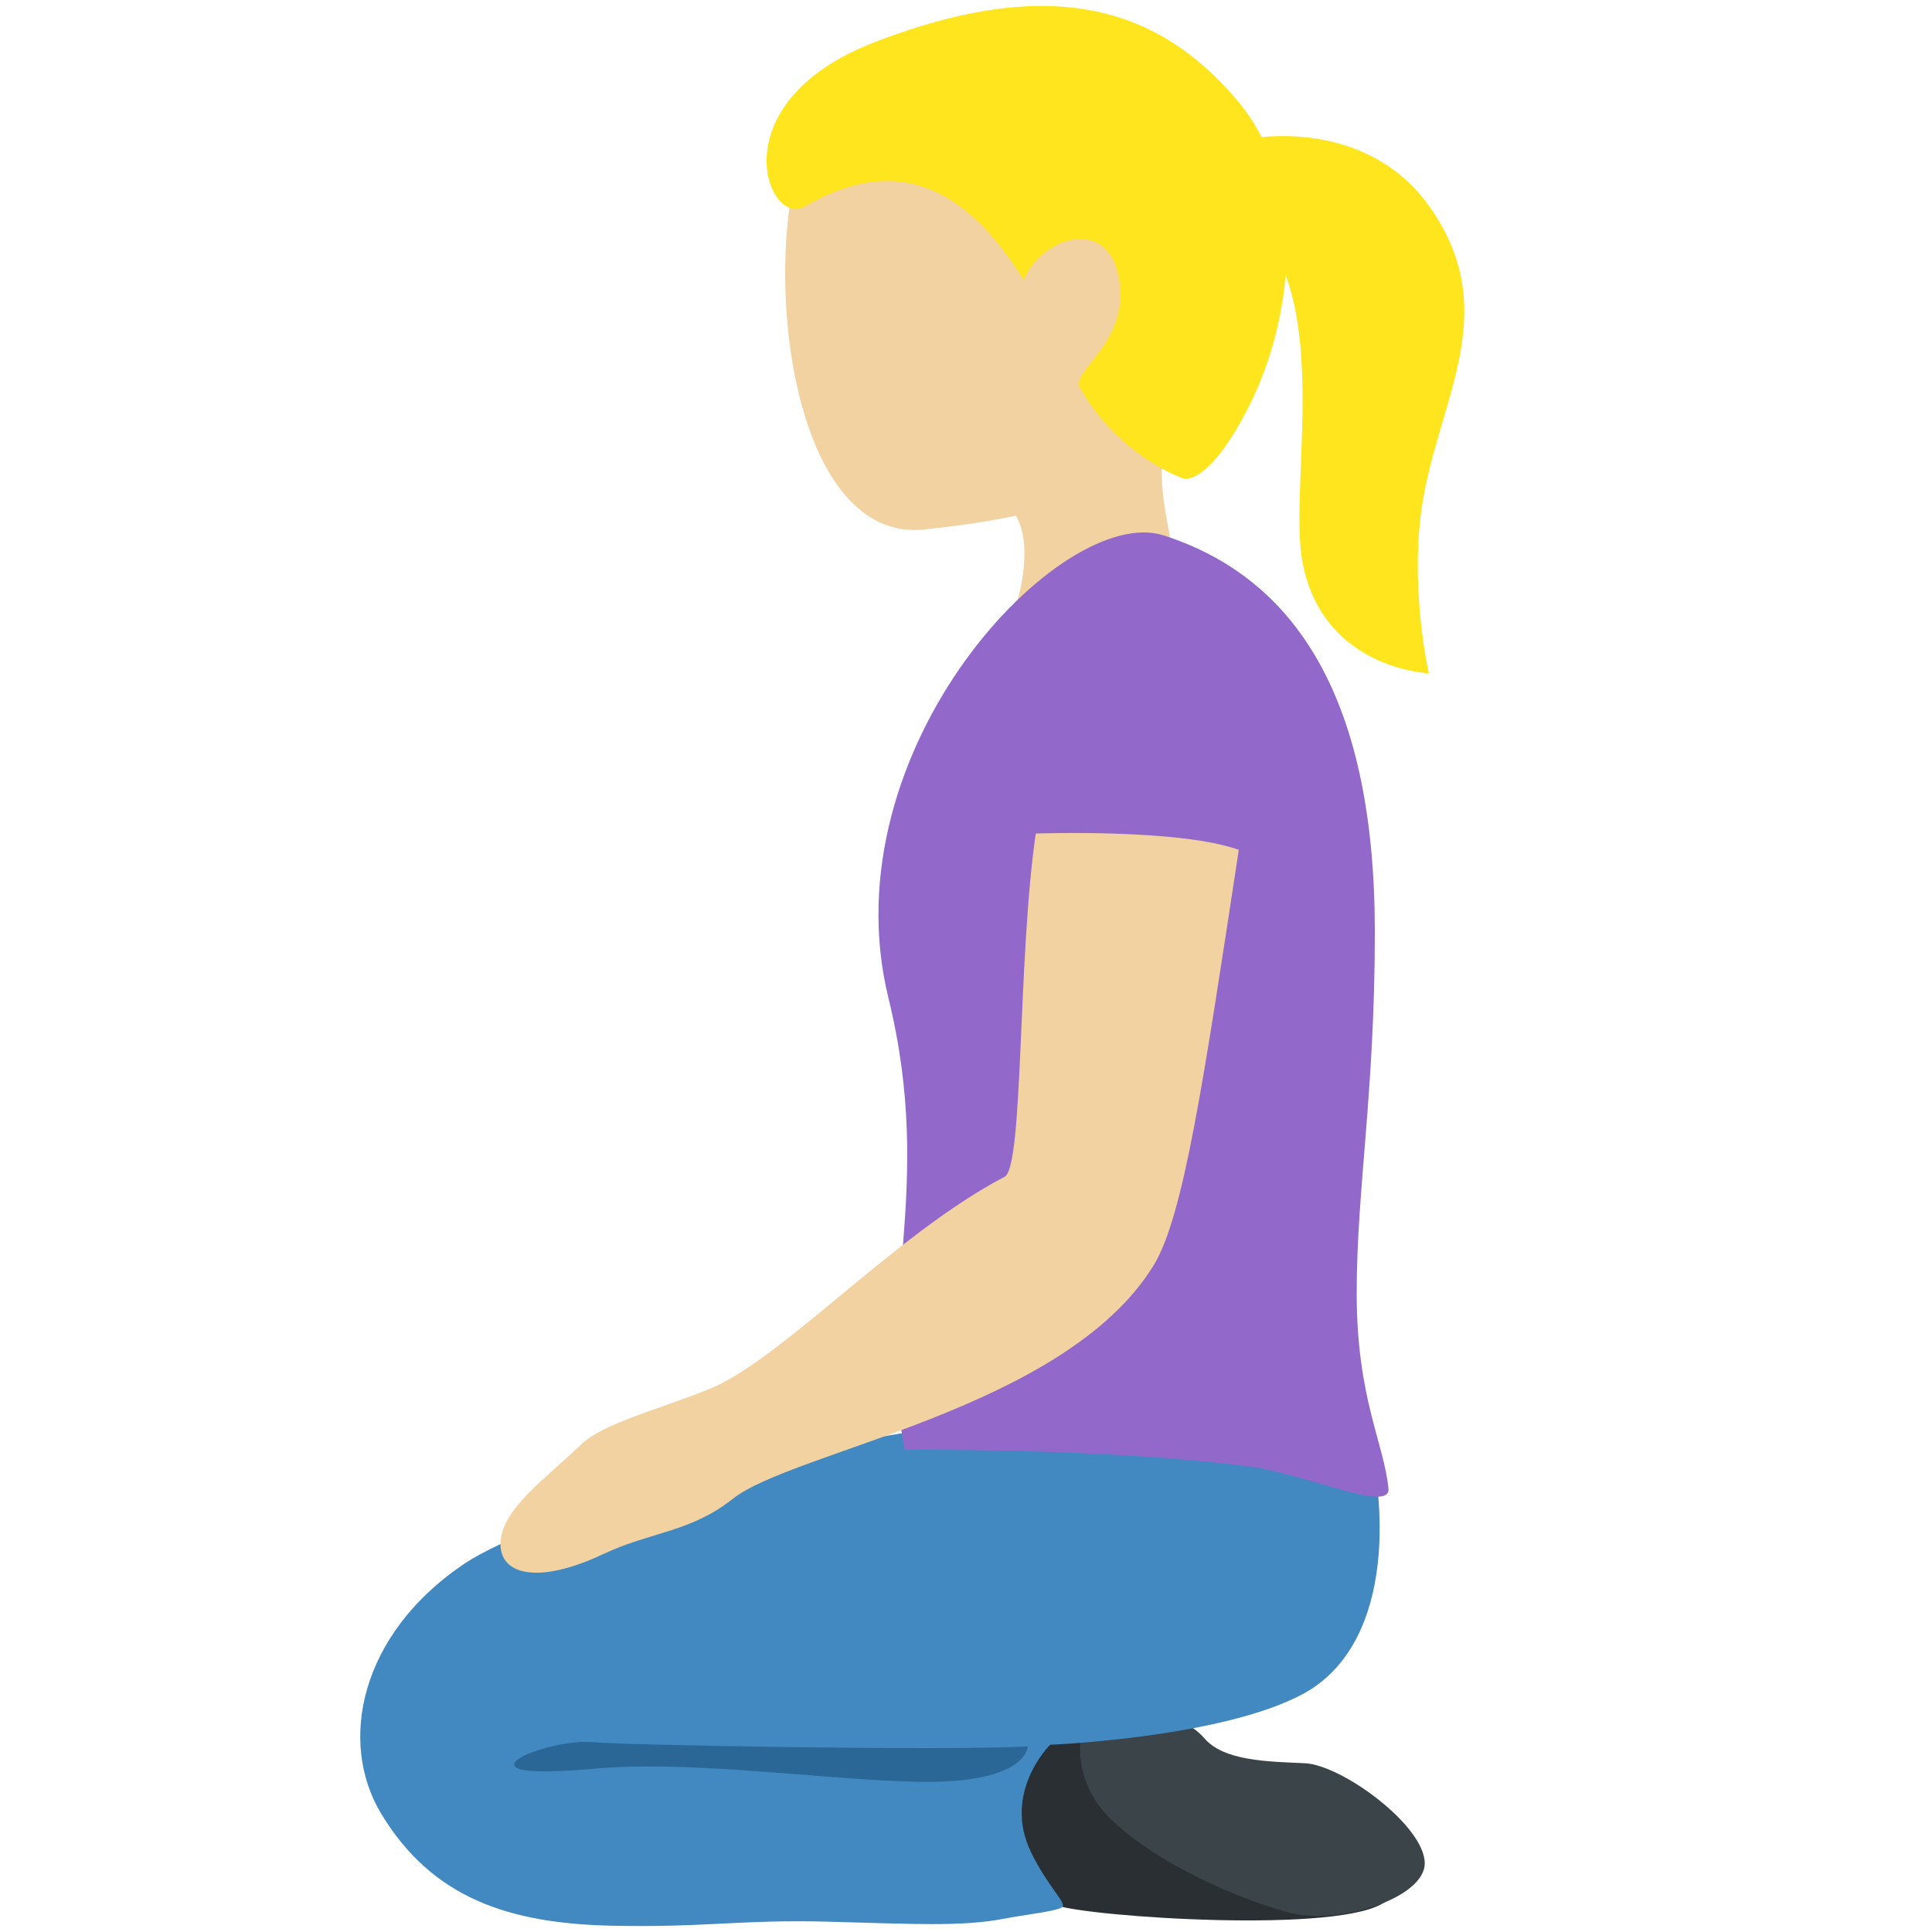
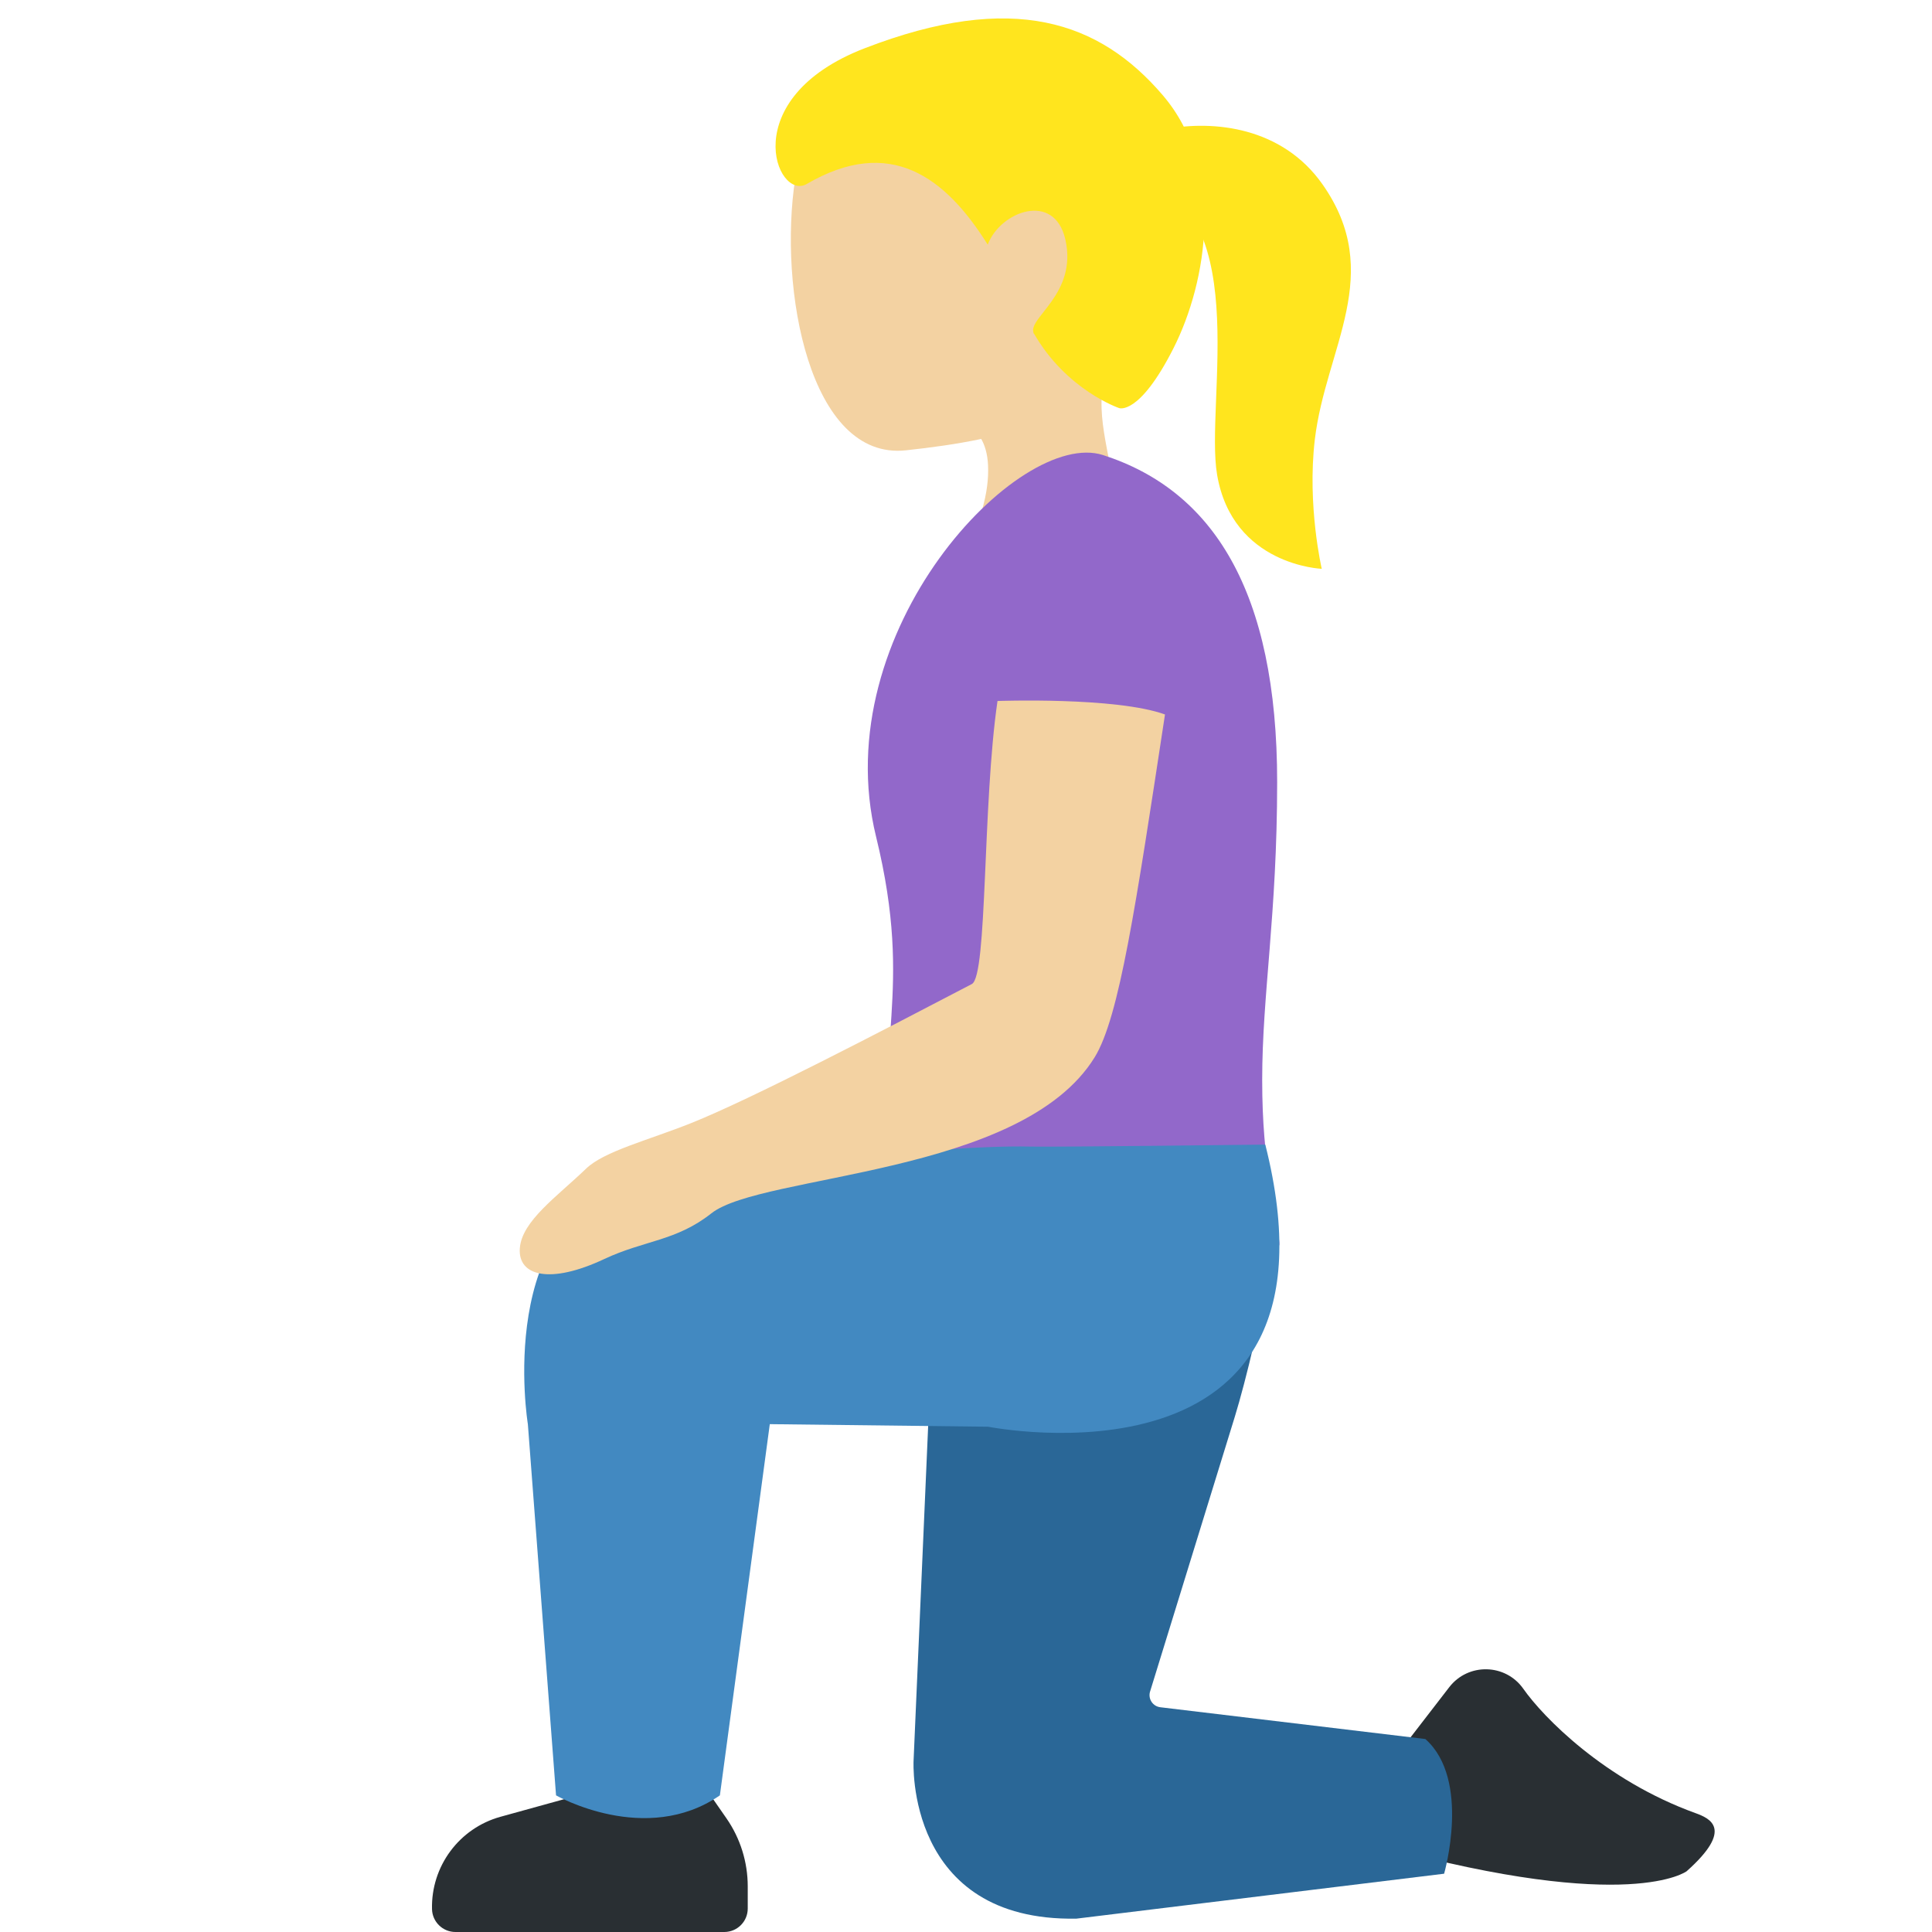
<svg xmlns="http://www.w3.org/2000/svg" viewBox="0 0 36 36">
-   <path fill="#F3D2A2" d="M20.591.985c-2.139-.842-5.474.244-5.861 2.743-.385 2.482.321 6.374 2.501 6.138 2.286-.247 4.63-.744 5.556-3.097.927-2.352-.056-4.942-2.196-5.784z" />
-   <path fill="#F3D2A2" d="M22.18 7.376c3.112-3.657-4.386-3.3-4.386-3.3-1.419.052-.442 2.416-1.11 3.707-.458.894 1.47 1.367 1.47 1.367s.885-.013.932 1.06v.01c.011.273-.018.598-.145 1.032-.635 2.149 2.252 3.467 2.885 1.313.251-.852.153-1.602.026-2.294l-.012-.061c-.191-1.028-.429-1.93.34-2.834z" />
-   <path fill="#FFE51E" d="M23.035 1.848C21.611.181 19.652-.511 16.296.786c-2.931 1.133-1.988 3.463-1.306 3.065 1.882-1.097 3.131-.16 4.089 1.371.279-.752 1.507-1.214 1.755-.114.279 1.236-.869 1.775-.716 2.113.051.113-.058-.102 0 0 .734 1.289 1.929 1.694 1.929 1.694s.453.177 1.226-1.345c.773-1.522 1.177-4.067-.238-5.722z" />
-   <path fill="#FFE51E" d="M22.264 3.601c2.904.626 1.712 5.155 1.997 6.821.35 2.051 2.364 2.124 2.364 2.124s-.332-1.429-.155-2.923c.246-2.072 1.597-3.745.171-5.768-1.821-2.584-6.182-.643-4.377-.254z" />
-   <path fill="#292F33" d="M20.252 32.238c-.937.204-1.397.837-1.522 1.423s.419 1.633.963 1.842 5.354.548 6.132-.078c1.162-.934-4.804-3.354-5.573-3.187z" />
-   <path fill="#3A4449" d="M20.51 31.844c-.521.24-.552 1.313.159 2.024.846.846 2.409 1.519 3.34 1.769s2.548-.27 2.539-.923c-.009-.701-1.545-1.829-2.238-1.859-.693-.031-1.505-.042-1.868-.464-.362-.421-1.391-.796-1.932-.547z" />
-   <path fill="#4289C1" d="M25.336 26.113c.655 2.154.529 4.598-1.058 5.452-1.52.818-4.71.946-4.71.946s-.905.89-.351 2.014c.315.639.649.921.58 1.007-.061.076-.748.153-1.053.214-.814.163-1.755.102-3.341.061-1.587-.041-2.272.113-3.998.076-1.912-.041-3.344-.507-4.298-2.08-.814-1.343-.395-3.338 1.505-4.638 1.546-1.058 6.469-2.197 8.341-2.482 1.873-.285 7.813-2.441 8.383-.57z" />
-   <path fill="#2A6797" d="M11.014 32.461c.718.062 6.591.163 8.137.081 0 0 0 .57-1.505.651-1.505.081-4.516-.407-6.469-.244-.538.045-1.485.121-1.587-.041-.117-.185.925-.491 1.424-.447z" />
-   <path fill="#9268CA" d="M25.28 24.097c0 1.946.508 2.792.592 3.638.047.47-1.553-.275-2.603-.41-2.727-.351-6.408-.309-6.408-.309-.557-2.685.576-4.818-.306-8.419-1.138-4.646 3.231-9.23 5.127-8.621 2.478.797 3.937 3.064 3.936 7.395 0 2.998-.338 4.78-.338 6.726z" />
-   <path fill="#F3D2A2" d="M19.3 15.532c-.341 2.345-.225 6.209-.58 6.395-2.051 1.072-4.163 3.421-5.517 3.961-.981.392-1.967.635-2.378 1.031-.659.634-1.453 1.184-1.497 1.8-.045.625.681.819 1.908.241.901-.424 1.624-.403 2.419-1.032 1.132-.896 6.19-1.666 7.84-4.348.557-.905.927-3.403 1.588-7.744-1.11-.401-3.783-.304-3.783-.304z" />
+   <path fill="#F3D2A2" d="M19.652 1.065c-1.764-.694-4.514.202-4.834 2.263-.317 2.047.265 5.257 2.063 5.063 1.885-.204 3.819-.613 4.582-2.554.764-1.942-.047-4.078-1.811-4.772z" />
+   <path fill="#F3D2A2" d="M20.963 6.335c2.567-3.016-3.617-2.722-3.617-2.722-1.17.042-.365 1.993-.916 3.057-.378.737 1.212 1.128 1.212 1.128s.73-.011.769.875v.008c.009.225-.015.493-.12.851-.524 1.772 1.857 2.859 2.38 1.083.207-.703.127-1.321.022-1.892l-.009-.051c-.159-.847-.356-1.591.279-2.337z" />
+   <path fill="#FFE51E" d="M21.668 1.776C20.493.401 18.877-.17 16.11.9c-2.417.934-1.64 2.856-1.077 2.528 1.552-.905 2.582-.132 3.372 1.131.23-.62 1.242-1.001 1.447-.094.23 1.02-.717 1.464-.59 1.742.042.093-.048-.084 0 0 .606 1.063 1.591 1.397 1.591 1.397s.373.147 1.01-1.109c.638-1.255.971-3.354-.195-4.719z" />
+   <path fill="#FFE51E" d="M21.032 3.222c2.395.517 1.412 4.251 1.647 5.625.289 1.692 1.95 1.752 1.95 1.752s-.275-1.178-.129-2.41c.203-1.709 1.317-3.088.141-4.757-1.501-2.131-5.098-.531-3.609-.21z" />
+   <path fill="#9268CA" d="M23.519 20.125c0 1.605.25 2.331.32 3.029.039.388-1.112-.255-1.978-.367-2.249-.289-5.165-1.089-5.165-1.089-.46-2.215.356-3.139-.372-6.109-.939-3.832 2.664-7.612 4.228-7.11 2.044.657 3.247 2.527 3.246 6.099-.001 2.473-.279 3.943-.279 5.547z" />
+   <path fill="#292F33" d="M25.941 32.817l1.063-1.378c.354-.459 1.051-.443 1.383.032.363.518 1.508 1.7 3.206 2.314.264.096.725.291-.165 1.083 0 0-1.049.797-5.632-.453M8.486 36h5.01c.241 0 .437-.195.437-.437v-.413c0-.453-.138-.895-.396-1.267l-.384-.553h-1.935l-1.892.523c-.77.213-1.296.923-1.276 1.722.006.236.2.425.436.425z" />
+   <path fill="#2A6797" d="M17.334 25.673l-.311 7.139s-.156 2.997 3.036 2.939l6.85-.837s.506-1.751-.35-2.51l-4.938-.592c-.137-.016-.228-.149-.194-.283l1.581-5.127c.201-.653.548-2.062.603-2.737.034-.415-.196-.091-.185-.51l-6.403 1.84.311.678z" />
+   <path fill="#4289C1" d="M19.207 21.365c-1.873-.051-7.335.631-7.335.631-2.68.63-2.036 4.541-2.036 4.541l.525 6.917s1.67.954 3.053 0l.93-6.917 4.07.048s6.832 1.36 5.163-5.257c0 0-3.989.047-4.37.037z" />
+   <path fill="#F3D2A2" d="M18.587 13.062c-.282 1.934-.185 5.121-.478 5.274-1.692.884-4.111 2.144-5.227 2.59-.809.323-1.622.524-1.961.85-.544.523-1.199.977-1.235 1.485-.037.516.562.675 1.574.199.743-.35 1.339-.332 1.995-.851.934-.739 5.782-.697 7.143-2.909.459-.747.764-2.806 1.31-6.387-.917-.331-3.121-.251-3.121-.251z" />
</svg>
